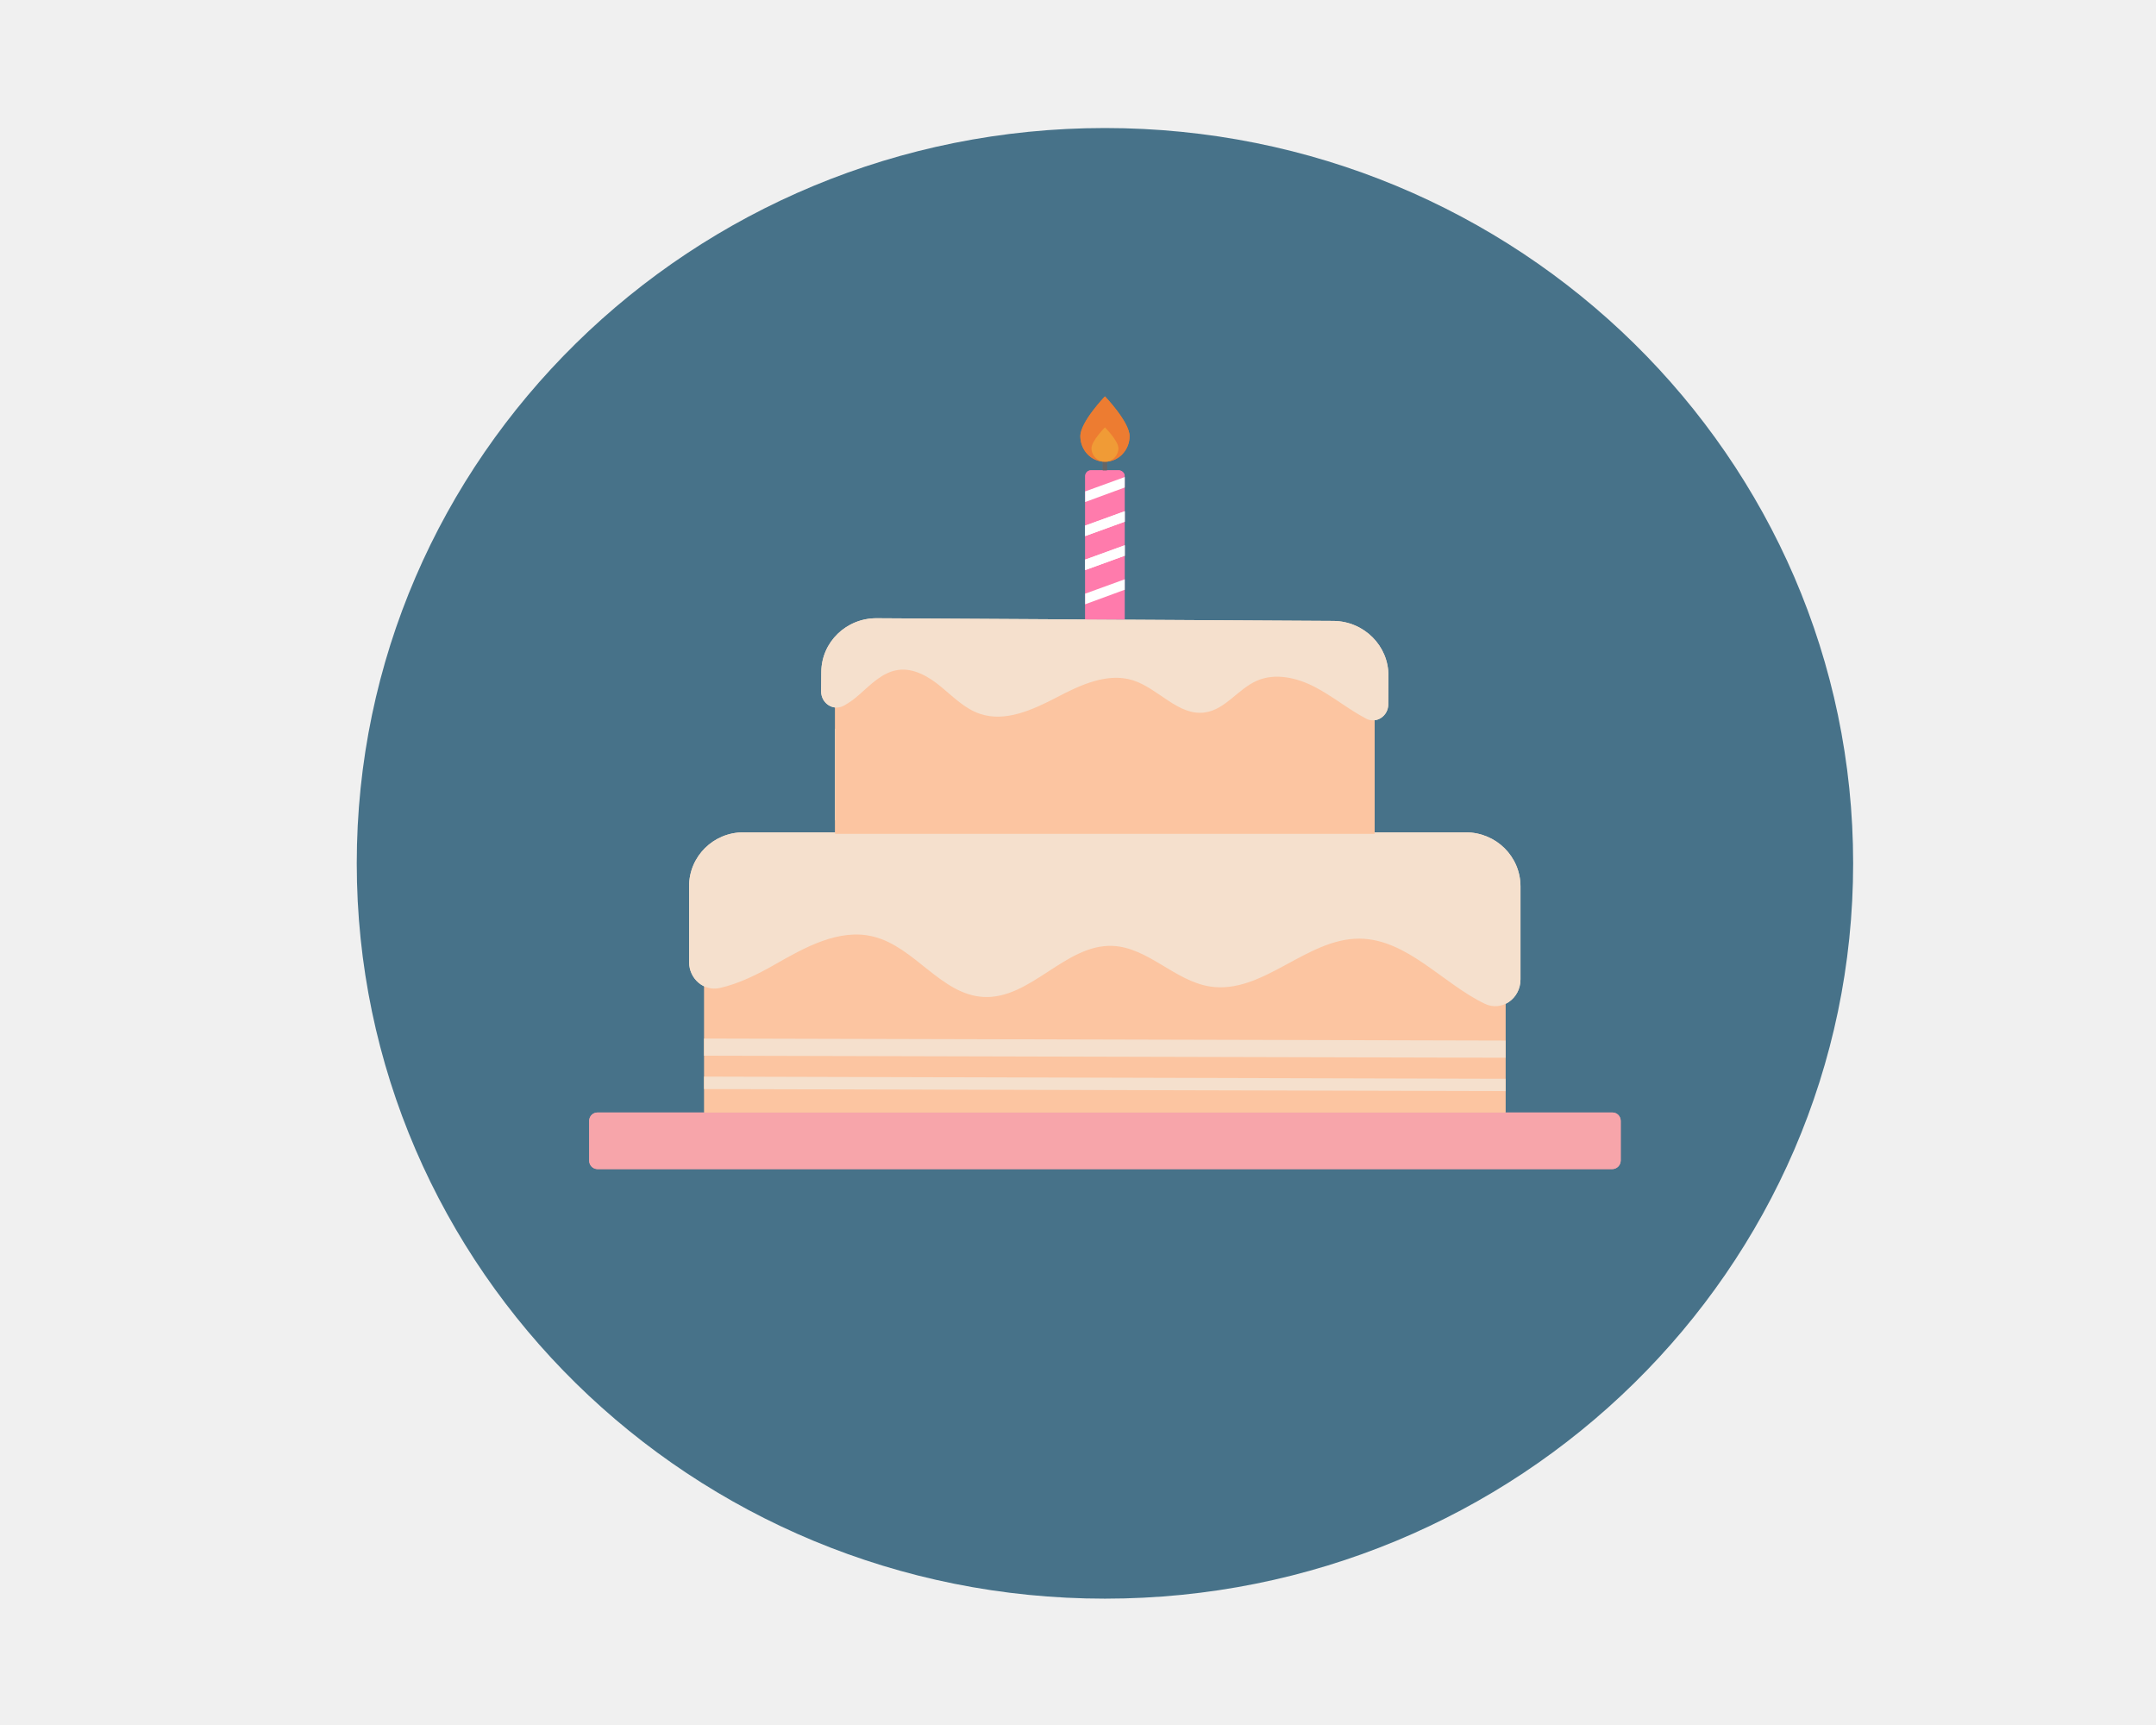
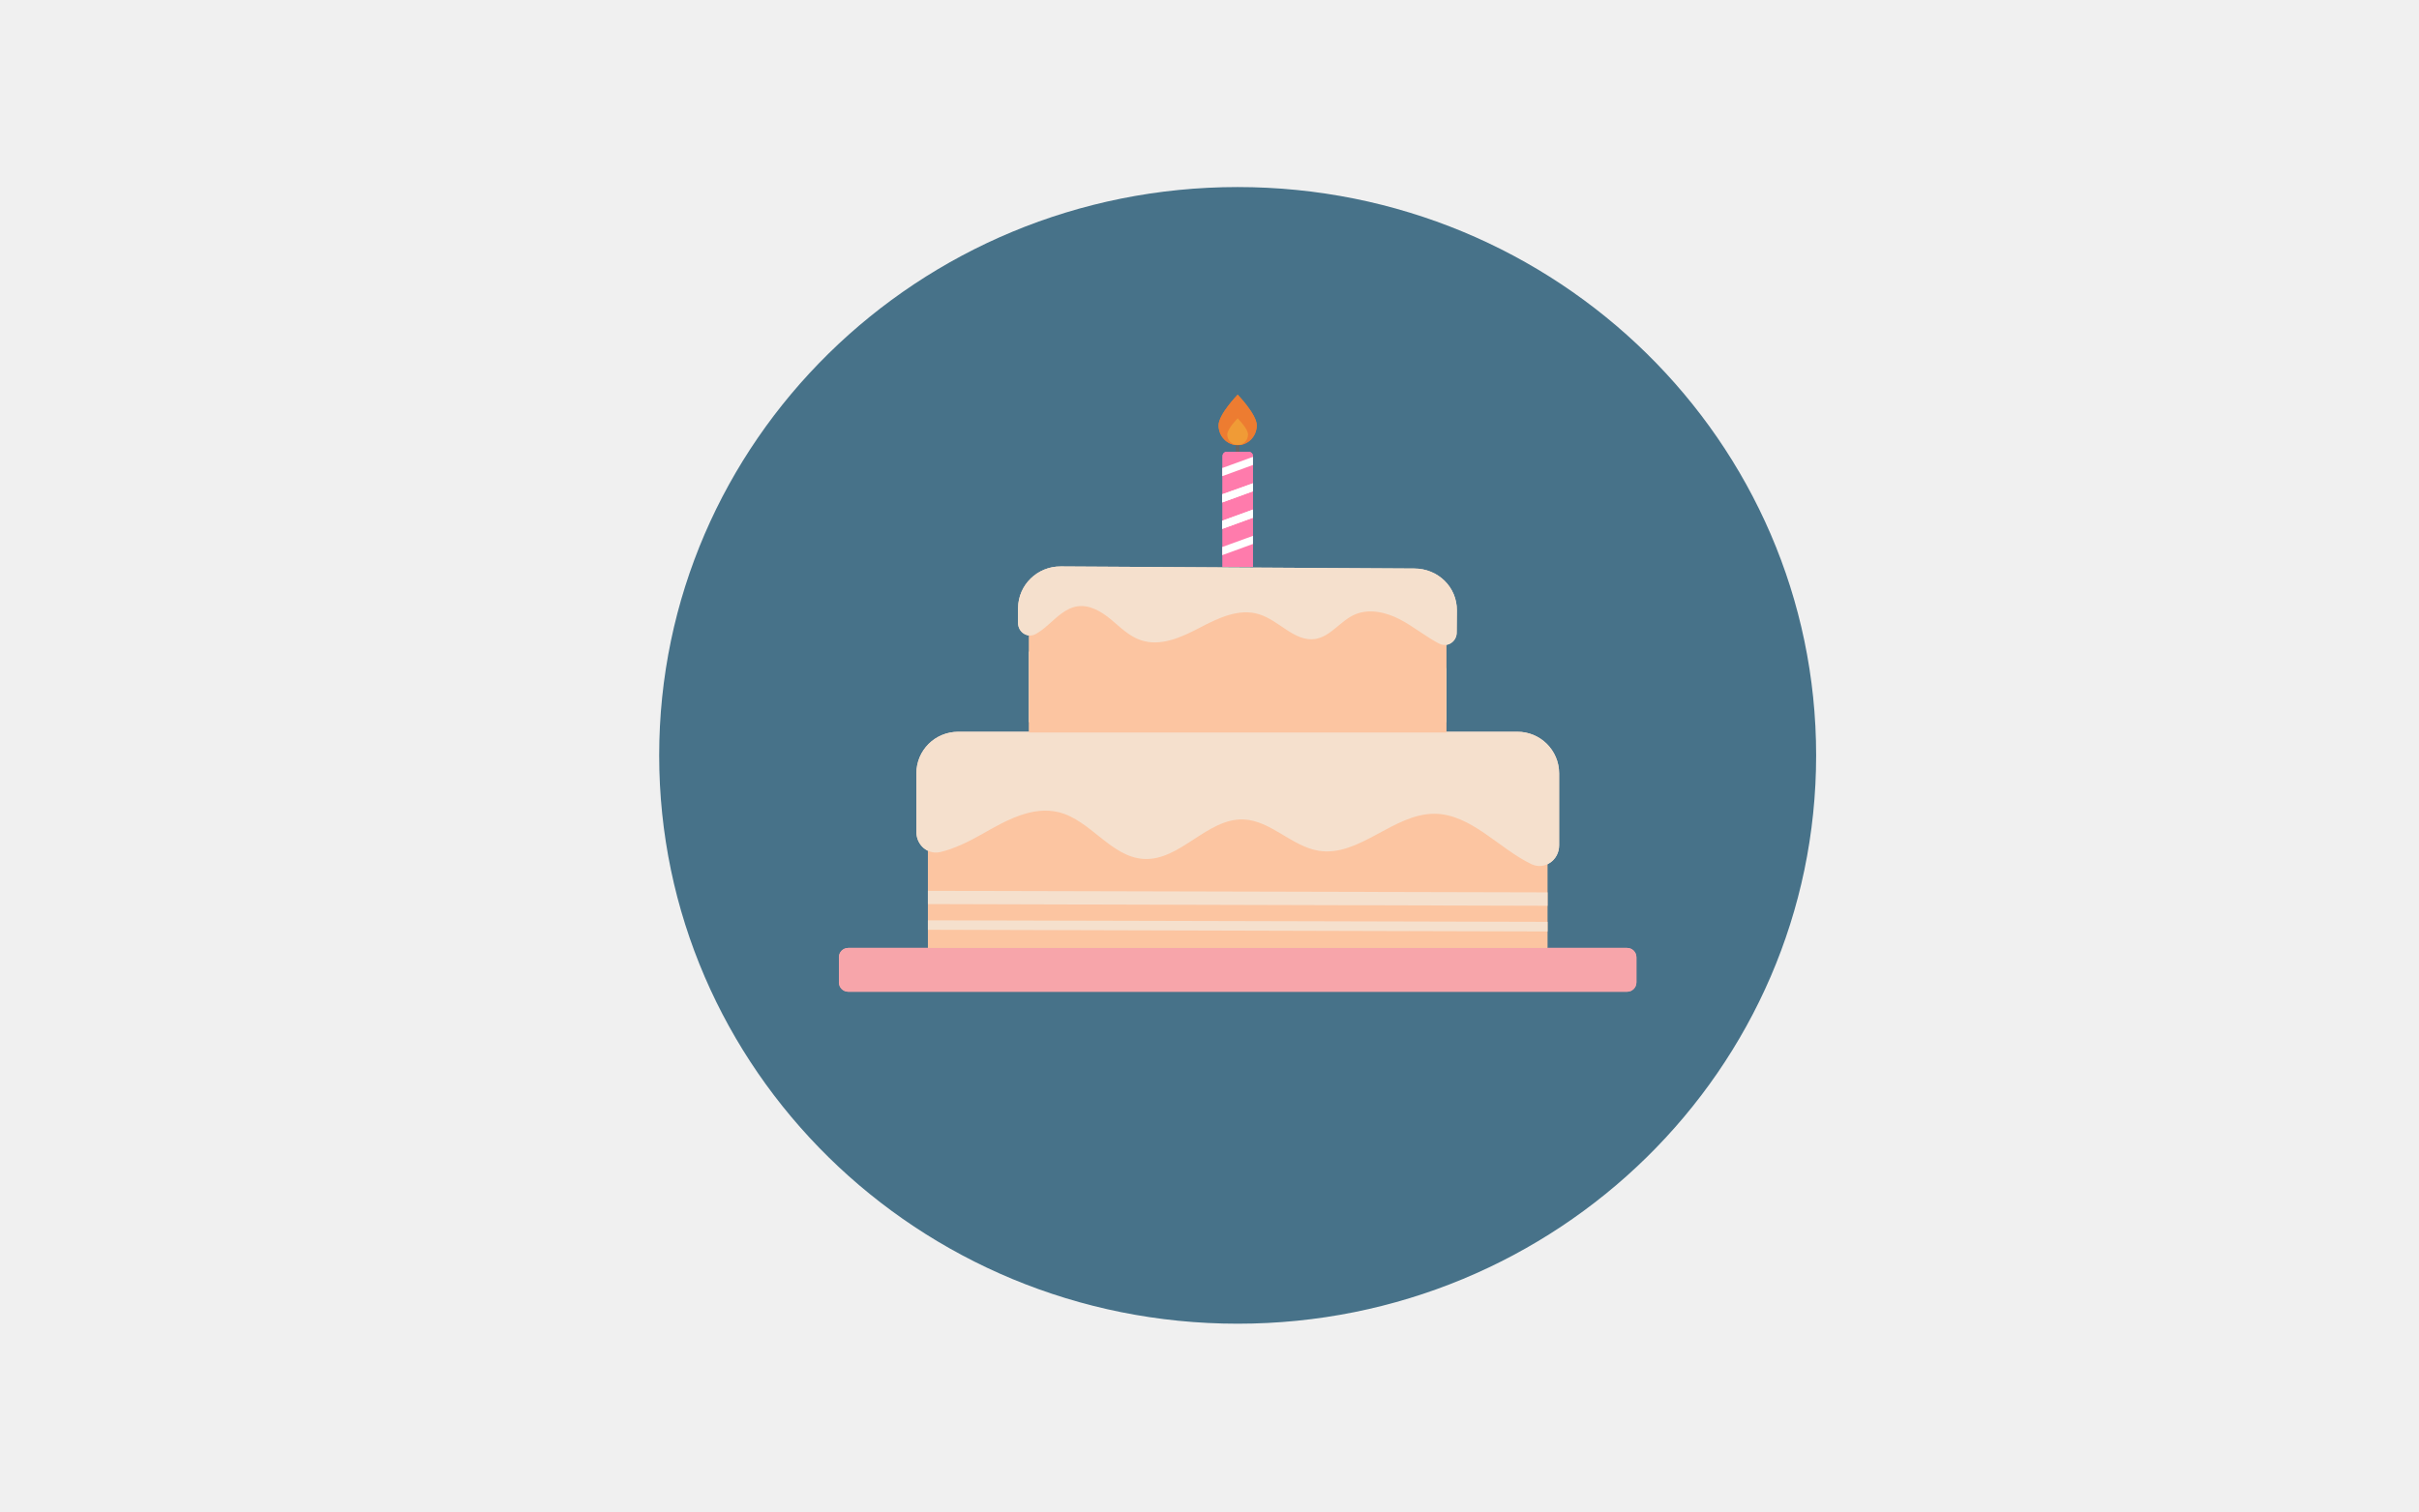
- <svg xmlns="http://www.w3.org/2000/svg" version="1.1" id="Layer_1" x="0px" y="0px" viewBox="0 0 1280 1024" style="enable-background:new 0 0 1280 1024;" xml:space="preserve">
+ <svg xmlns="http://www.w3.org/2000/svg" version="1.1" id="Layer_1" x="0px" y="0px" viewBox="0 0 1280 800" style="enable-background:new 0 0 1280 800;" xml:space="preserve">
  <style type="text/css">
	.st0{fill:#477289;}
	.st1{display:none;fill:#8BC751;}
	.st2{fill:#F7A5AA;}
	.st3{fill:#FCC5A1;}
	.st4{fill:#F5E0CD;}
	.st5{fill:#FF7BAC;}
	.st6{fill:#FFFFFF;}
	.st7{fill:#666666;}
	.st8{fill:#ED7C31;}
	.st9{fill:#F09B36;}
</style>
-   <ellipse class="st0" cx="656" cy="512.5" rx="444.2" ry="436.5" />
-   <path class="st1" d="M1024,440c0,0-42,61-37,83s30,11,30,11l11-7v-19L1024,440z" />
+   <ellipse class="st0" cx="654.9" cy="399.8" rx="306.1" ry="300.8" />
+   <path class="st1" d="M1024,328c0,0-42,61-37,83s30,11,30,11l11-7v-19L1024,328z" />
  <g>
-     <path class="st2" d="M957.1,694H354.8c-2.8,0-5-2.2-5-5v-23.6c0-2.8,2.2-5,5-5h602.4c2.8,0,5,2.2,5,5V689   C962.1,691.8,959.9,694,957.1,694z" />
-     <path class="st3" d="M893.8,524.4v136H418.1v-136c0-16.2,13.9-29.4,31.1-29.4h413.6C879.9,495,893.8,508.1,893.8,524.4z" />
+     <path class="st2" d="M860.9,524.9h-412c-2.8,0-5-2.2-5-5v-13.2c0-2.8,2.2-5,5-5h412c2.8,0,5,2.2,5,5v13.2   C865.9,522.7,863.7,524.9,860.9,524.9z" />
+     <path class="st3" d="M818.8,408v93.7H491V408c0-11.2,9.6-20.3,21.4-20.3h285C809.2,387.7,818.8,396.8,818.8,408z" />
    <g>
-       <path class="st4" d="M816.1,486.9H495.8v-54.2c12-1,24.1-1.2,36.1-1.4c95-1.5,190.9-2.9,284.2,14.2V486.9z" />
+       <path class="st4" d="M765.3,382.2H544.5v-37.3c8.3-0.7,16.6-0.9,24.9-1c65.5-1,131.6-2,195.9,9.8V382.2z" />
    </g>
    <g>
      <g>
-         <path class="st4" d="M902.7,526.2v55.2c0,11.5-11.2,19.2-21.1,14.5c-25.1-12-46.2-38.5-74.5-38.7c-31.6-0.2-57.5,33.3-88.8,28.4     c-20.9-3.3-36.8-23.3-57.9-24.1c-28-1-48.6,31.9-76.6,30.3c-25.1-1.4-40.7-29.7-65.2-35.8c-20.4-5.1-40.8,6.4-59,16.8     c-10,5.7-21.1,11.2-32.3,13.7c-9.4,2.1-18.2-5.4-18.2-15.5v-44.9c0-17.7,14.4-32,32.2-32h429.1     C888.3,494.2,902.7,508.5,902.7,526.2z" />
+         <path class="st4" d="M825,409.3v38.1c0,7.9-7.7,13.2-14.6,10c-17.3-8.3-31.9-26.5-51.3-26.7c-21.8-0.1-39.7,22.9-61.2,19.6     c-14.4-2.3-25.4-16-39.9-16.6c-19.3-0.7-33.5,22-52.8,20.9c-17.3-1-28.1-20.5-44.9-24.7c-14.1-3.5-28.1,4.4-40.7,11.6     c-6.9,3.9-14.5,7.7-22.2,9.5c-6.5,1.4-12.5-3.7-12.5-10.7v-31c0-12.2,9.9-22,22.2-22h295.7C815,387.2,825,397.1,825,409.3z" />
      </g>
    </g>
-     <path class="st3" d="M816.1,401v94H495.8v-94c0-17.2,13.9-31.1,31.1-31.1H785C802.2,369.9,816.1,383.8,816.1,401z" />
+     <path class="st3" d="M765.3,323v64.7H544.5V323c0-11.8,9.6-21.4,21.4-21.4h177.9C755.7,301.6,765.3,311.2,765.3,323z" />
    <g>
-       <path class="st4" d="M824.3,401.1l-0.1,17c0,7-7.1,11.7-13.2,8.5c0,0-0.1,0-0.1-0.1c-10.5-5.5-19.7-13.2-30.3-18.7    c-10.6-5.5-23.5-8.5-34.4-3.7c-11.1,4.8-18.6,17-30.7,18.8c-15.9,2.4-27.7-14.3-43-19.1c-15.2-4.7-31.3,2.9-45.4,10.3    c-14.1,7.3-30.4,14.8-45.4,9.6c-8.9-3-15.7-10-23-16c-7.2-6-16.2-11.3-25.5-10c-9.2,1.3-16.1,8.5-23,14.6    c-2.7,2.4-5.9,4.8-9.2,6.6c-6.2,3.4-13.5-1.3-13.5-8.5l0.1-11.5c0.1-17.7,14.8-32,32.9-31.9l271.4,1.6    C809.9,368.9,824.4,383.4,824.3,401.1z" />
+       <path class="st4" d="M770.9,323.1l-0.1,11.7c0,4.8-4.9,8-9.1,5.9c0,0-0.1,0-0.1,0c-7.3-3.8-13.6-9.1-20.9-12.9    c-7.3-3.8-16.2-5.8-23.7-2.6c-7.7,3.3-12.8,11.7-21.1,13c-10.9,1.6-19.1-9.9-29.7-13.1c-10.5-3.3-21.6,2-31.3,7.1    c-9.7,5.1-20.9,10.2-31.3,6.6c-6.2-2.1-10.9-6.9-15.8-11c-5-4.1-11.1-7.8-17.6-6.9c-6.3,0.9-11.1,5.9-15.9,10.1    c-1.9,1.7-4,3.3-6.3,4.6c-4.2,2.3-9.3-0.9-9.3-5.9l0-7.9c0.1-12.2,10.2-22.1,22.6-22l187,1.1C761,300.9,771,310.8,770.9,323.1z" />
    </g>
    <g>
-       <polygon class="st4" points="893.8,617.7 893.8,627.9 418.1,626.7 418.1,616.5   " />
+       <polygon class="st4" points="818.8,472.3 818.8,479.4 491,478.5 491,471.5   " />
    </g>
    <g>
-       <polygon class="st4" points="893.8,640.4 893.8,647.7 418.1,646.5 418.1,639.1   " />
+       <polygon class="st4" points="818.8,487.9 818.8,493 491,492.1 491,487.1   " />
    </g>
-     <path class="st5" d="M667.7,282.6v85.1h-23.4v-85.1c0-1.9,1.5-3.4,3.4-3.4h16.6C666.1,279.3,667.7,280.8,667.7,282.6z" />
+     <path class="st5" d="M663,241.4v58.6h-16.1v-58.6c0-1.3,1-2.3,2.3-2.3h11.5C661.9,239.1,663,240.1,663,241.4z" />
    <g>
-       <polygon class="st6" points="667.7,283.2 667.7,289.4 644.3,298 644.3,291.7   " />
+       <polygon class="st6" points="663,241.8 663,246.1 646.8,252 646.8,247.7   " />
    </g>
    <g>
-       <polygon class="st6" points="667.7,303.5 667.7,309.7 644.3,318.2 644.3,312   " />
+       <polygon class="st6" points="663,255.8 663,260 646.8,265.9 646.8,261.6   " />
    </g>
    <g>
-       <polygon class="st6" points="667.7,303.5 667.7,309.7 644.3,318.2 644.3,312   " />
+       <polygon class="st6" points="663,255.8 663,260 646.8,265.9 646.8,261.6   " />
    </g>
    <g>
-       <polygon class="st6" points="667.7,323.7 667.7,329.9 644.3,338.4 644.3,332.2   " />
+       <polygon class="st6" points="663,269.7 663,274 646.8,279.9 646.8,275.6   " />
    </g>
    <g>
-       <polygon class="st6" points="667.7,323.7 667.7,329.9 644.3,338.4 644.3,332.2   " />
+       <polygon class="st6" points="663,269.7 663,274 646.8,279.9 646.8,275.6   " />
    </g>
    <g>
-       <polygon class="st6" points="667.7,343.9 667.7,350.1 644.3,358.7 644.3,352.4   " />
+       <polygon class="st6" points="663,283.6 663,287.9 646.8,293.8 646.8,289.5   " />
    </g>
-     <rect x="654.7" y="271.2" class="st7" width="2.5" height="8" />
-     <path class="st8" d="M670.6,258.9c0-8.4-14.6-23.6-14.6-23.6s-14.6,15.2-14.6,23.6c0,8.4,6.5,15.2,14.6,15.2   C664,274.1,670.6,267.3,670.6,258.9z" />
-     <path class="st9" d="M664,266.1c0-4.4-8-12.4-8-12.4s-8,8-8,12.4s3.6,8,8,8S664,270.5,664,266.1z" />
+     <rect x="654" y="233.5" class="st7" width="1.8" height="5.5" />
+     <path class="st8" d="M665,225.1c0-5.8-10.1-16.2-10.1-16.2s-10.1,10.4-10.1,16.2s4.5,10.5,10.1,10.5S665,230.9,665,225.1z" />
+     <path class="st9" d="M660.4,230c0-3.1-5.5-8.6-5.5-8.6s-5.5,5.5-5.5,8.6s2.5,5.5,5.5,5.5C657.9,235.6,660.4,233.1,660.4,230z" />
  </g>
  <g>
-     <path class="st2" d="M957.1,694H354.8c-2.8,0-5-2.2-5-5v-23.6c0-2.8,2.2-5,5-5h602.4c2.8,0,5,2.2,5,5V689   C962.1,691.8,959.9,694,957.1,694z" />
-     <path class="st3" d="M893.8,524.4v136H418.1v-136c0-16.2,13.9-29.4,31.1-29.4h413.6C879.9,495,893.8,508.1,893.8,524.4z" />
+     <path class="st2" d="M860.9,524.9h-412c-2.8,0-5-2.2-5-5v-13.2c0-2.8,2.2-5,5-5h412c2.8,0,5,2.2,5,5v13.2   C865.9,522.7,863.7,524.9,860.9,524.9z" />
+     <path class="st3" d="M818.8,408v93.7H491V408c0-11.2,9.6-20.3,21.4-20.3h285C809.2,387.7,818.8,396.8,818.8,408z" />
    <g>
-       <path class="st4" d="M816.1,486.9H495.8v-54.2c12-1,24.1-1.2,36.1-1.4c95-1.5,190.9-2.9,284.2,14.2V486.9z" />
+       <path class="st4" d="M765.3,382.2H544.5v-37.3c8.3-0.7,16.6-0.9,24.9-1c65.5-1,131.6-2,195.9,9.8V382.2z" />
    </g>
    <g>
      <g>
-         <path class="st4" d="M902.7,526.2v55.2c0,11.5-11.2,19.2-21.1,14.5c-25.1-12-46.2-38.5-74.5-38.7c-31.6-0.2-57.5,33.3-88.8,28.4     c-20.9-3.3-36.8-23.3-57.9-24.1c-28-1-48.6,31.9-76.6,30.3c-25.1-1.4-40.7-29.7-65.2-35.8c-20.4-5.1-40.8,6.4-59,16.8     c-10,5.7-21.1,11.2-32.3,13.7c-9.4,2.1-18.2-5.4-18.2-15.5v-44.9c0-17.7,14.4-32,32.2-32h429.1     C888.3,494.2,902.7,508.5,902.7,526.2z" />
+         <path class="st4" d="M825,409.3v38.1c0,7.9-7.7,13.2-14.6,10c-17.3-8.3-31.9-26.5-51.3-26.7c-21.8-0.1-39.7,22.9-61.2,19.6     c-14.4-2.3-25.4-16-39.9-16.6c-19.3-0.7-33.5,22-52.8,20.9c-17.3-1-28.1-20.5-44.9-24.7c-14.1-3.5-28.1,4.4-40.7,11.6     c-6.9,3.9-14.5,7.7-22.2,9.5c-6.5,1.4-12.5-3.7-12.5-10.7v-31c0-12.2,9.9-22,22.2-22h295.7C815,387.2,825,397.1,825,409.3z" />
      </g>
    </g>
-     <path class="st3" d="M816.1,401v94H495.8v-94c0-17.2,13.9-31.1,31.1-31.1H785C802.2,369.9,816.1,383.8,816.1,401z" />
+     <path class="st3" d="M765.3,323v64.7H544.5V323c0-11.8,9.6-21.4,21.4-21.4h177.9C755.7,301.6,765.3,311.2,765.3,323z" />
    <g>
-       <path class="st4" d="M824.3,401.1l-0.1,17c0,7-7.1,11.7-13.2,8.5c0,0-0.1,0-0.1-0.1c-10.5-5.5-19.7-13.2-30.3-18.7    c-10.6-5.5-23.5-8.5-34.4-3.7c-11.1,4.8-18.6,17-30.7,18.8c-15.9,2.4-27.7-14.3-43-19.1c-15.2-4.7-31.3,2.9-45.4,10.3    c-14.1,7.3-30.4,14.8-45.4,9.6c-8.9-3-15.7-10-23-16c-7.2-6-16.2-11.3-25.5-10c-9.2,1.3-16.1,8.5-23,14.6    c-2.7,2.4-5.9,4.8-9.2,6.6c-6.2,3.4-13.5-1.3-13.5-8.5l0.1-11.5c0.1-17.7,14.8-32,32.9-31.9l271.4,1.6    C809.9,368.9,824.4,383.4,824.3,401.1z" />
+       <path class="st4" d="M770.9,323.1l-0.1,11.7c0,4.8-4.9,8-9.1,5.9c0,0-0.1,0-0.1,0c-7.3-3.8-13.6-9.1-20.9-12.9    c-7.3-3.8-16.2-5.8-23.7-2.6c-7.7,3.3-12.8,11.7-21.1,13c-10.9,1.6-19.1-9.9-29.7-13.1c-10.5-3.3-21.6,2-31.3,7.1    c-9.7,5.1-20.9,10.2-31.3,6.6c-6.2-2.1-10.9-6.9-15.8-11c-5-4.1-11.1-7.8-17.6-6.9c-6.3,0.9-11.1,5.9-15.9,10.1    c-1.9,1.7-4,3.3-6.3,4.6c-4.2,2.3-9.3-0.9-9.3-5.9l0-7.9c0.1-12.2,10.2-22.1,22.6-22l187,1.1C761,300.9,771,310.8,770.9,323.1z" />
    </g>
    <g>
-       <polygon class="st4" points="893.8,617.7 893.8,627.9 418.1,626.7 418.1,616.5   " />
+       <polygon class="st4" points="818.8,472.3 818.8,479.4 491,478.5 491,471.5   " />
    </g>
    <g>
-       <polygon class="st4" points="893.8,640.4 893.8,647.7 418.1,646.5 418.1,639.1   " />
+       <polygon class="st4" points="818.8,487.9 818.8,493 491,492.1 491,487.1   " />
    </g>
-     <path class="st5" d="M667.7,282.6v85.1h-23.4v-85.1c0-1.9,1.5-3.4,3.4-3.4h16.6C666.1,279.3,667.7,280.8,667.7,282.6z" />
+     <path class="st5" d="M663,241.4v58.6h-16.1v-58.6c0-1.3,1-2.3,2.3-2.3h11.5C661.9,239.1,663,240.1,663,241.4z" />
    <g>
-       <polygon class="st6" points="667.7,283.2 667.7,289.4 644.3,298 644.3,291.7   " />
+       <polygon class="st6" points="663,241.8 663,246.1 646.8,252 646.8,247.7   " />
    </g>
    <g>
-       <polygon class="st6" points="667.7,303.5 667.7,309.7 644.3,318.2 644.3,312   " />
+       <polygon class="st6" points="663,255.8 663,260 646.8,265.9 646.8,261.6   " />
    </g>
    <g>
-       <polygon class="st6" points="667.7,303.5 667.7,309.7 644.3,318.2 644.3,312   " />
+       <polygon class="st6" points="663,255.8 663,260 646.8,265.9 646.8,261.6   " />
    </g>
    <g>
-       <polygon class="st6" points="667.7,323.7 667.7,329.9 644.3,338.4 644.3,332.2   " />
+       <polygon class="st6" points="663,269.7 663,274 646.8,279.9 646.8,275.6   " />
    </g>
    <g>
-       <polygon class="st6" points="667.7,323.7 667.7,329.9 644.3,338.4 644.3,332.2   " />
+       <polygon class="st6" points="663,269.7 663,274 646.8,279.9 646.8,275.6   " />
    </g>
    <g>
-       <polygon class="st6" points="667.7,343.9 667.7,350.1 644.3,358.7 644.3,352.4   " />
+       <polygon class="st6" points="663,283.6 663,287.9 646.8,293.8 646.8,289.5   " />
    </g>
-     <rect x="654.7" y="271.2" class="st7" width="2.5" height="8" />
-     <path class="st8" d="M670.6,258.9c0-8.4-14.6-23.6-14.6-23.6s-14.6,15.2-14.6,23.6c0,8.4,6.5,15.2,14.6,15.2   C664,274.1,670.6,267.3,670.6,258.9z" />
-     <path class="st9" d="M664,266.1c0-4.4-8-12.4-8-12.4s-8,8-8,12.4s3.6,8,8,8S664,270.5,664,266.1z" />
+     <rect x="654" y="233.5" class="st7" width="1.8" height="5.5" />
+     <path class="st8" d="M665,225.1c0-5.8-10.1-16.2-10.1-16.2s-10.1,10.4-10.1,16.2s4.5,10.5,10.1,10.5S665,230.9,665,225.1z" />
+     <path class="st9" d="M660.4,230c0-3.1-5.5-8.6-5.5-8.6s-5.5,5.5-5.5,8.6s2.5,5.5,5.5,5.5C657.9,235.6,660.4,233.1,660.4,230z" />
  </g>
</svg>
